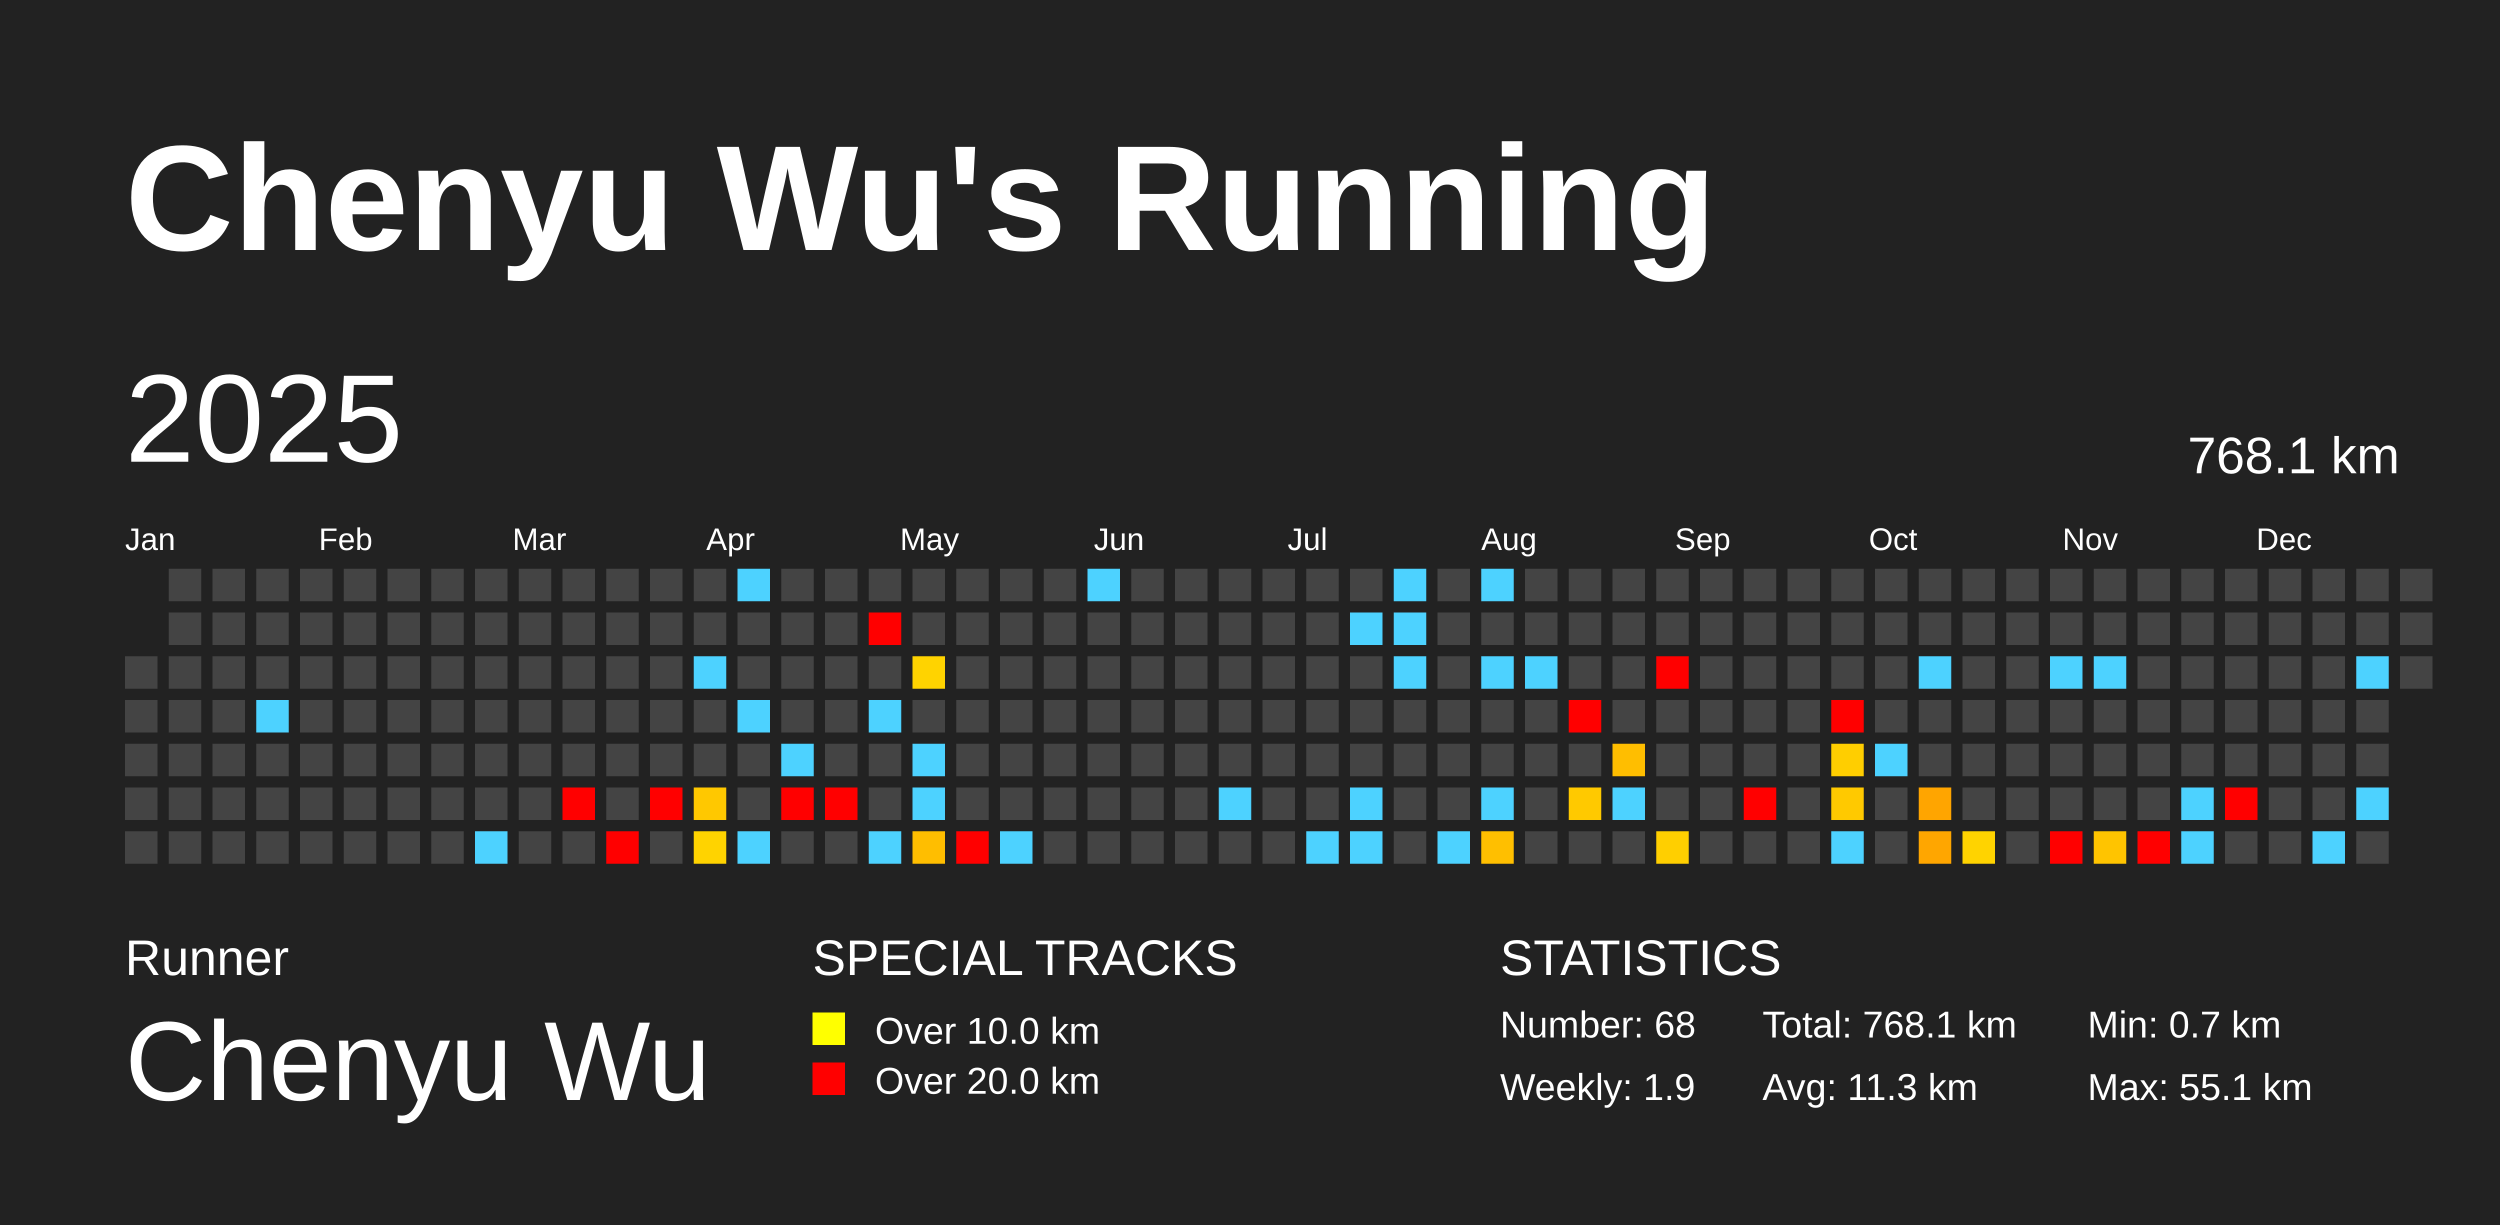
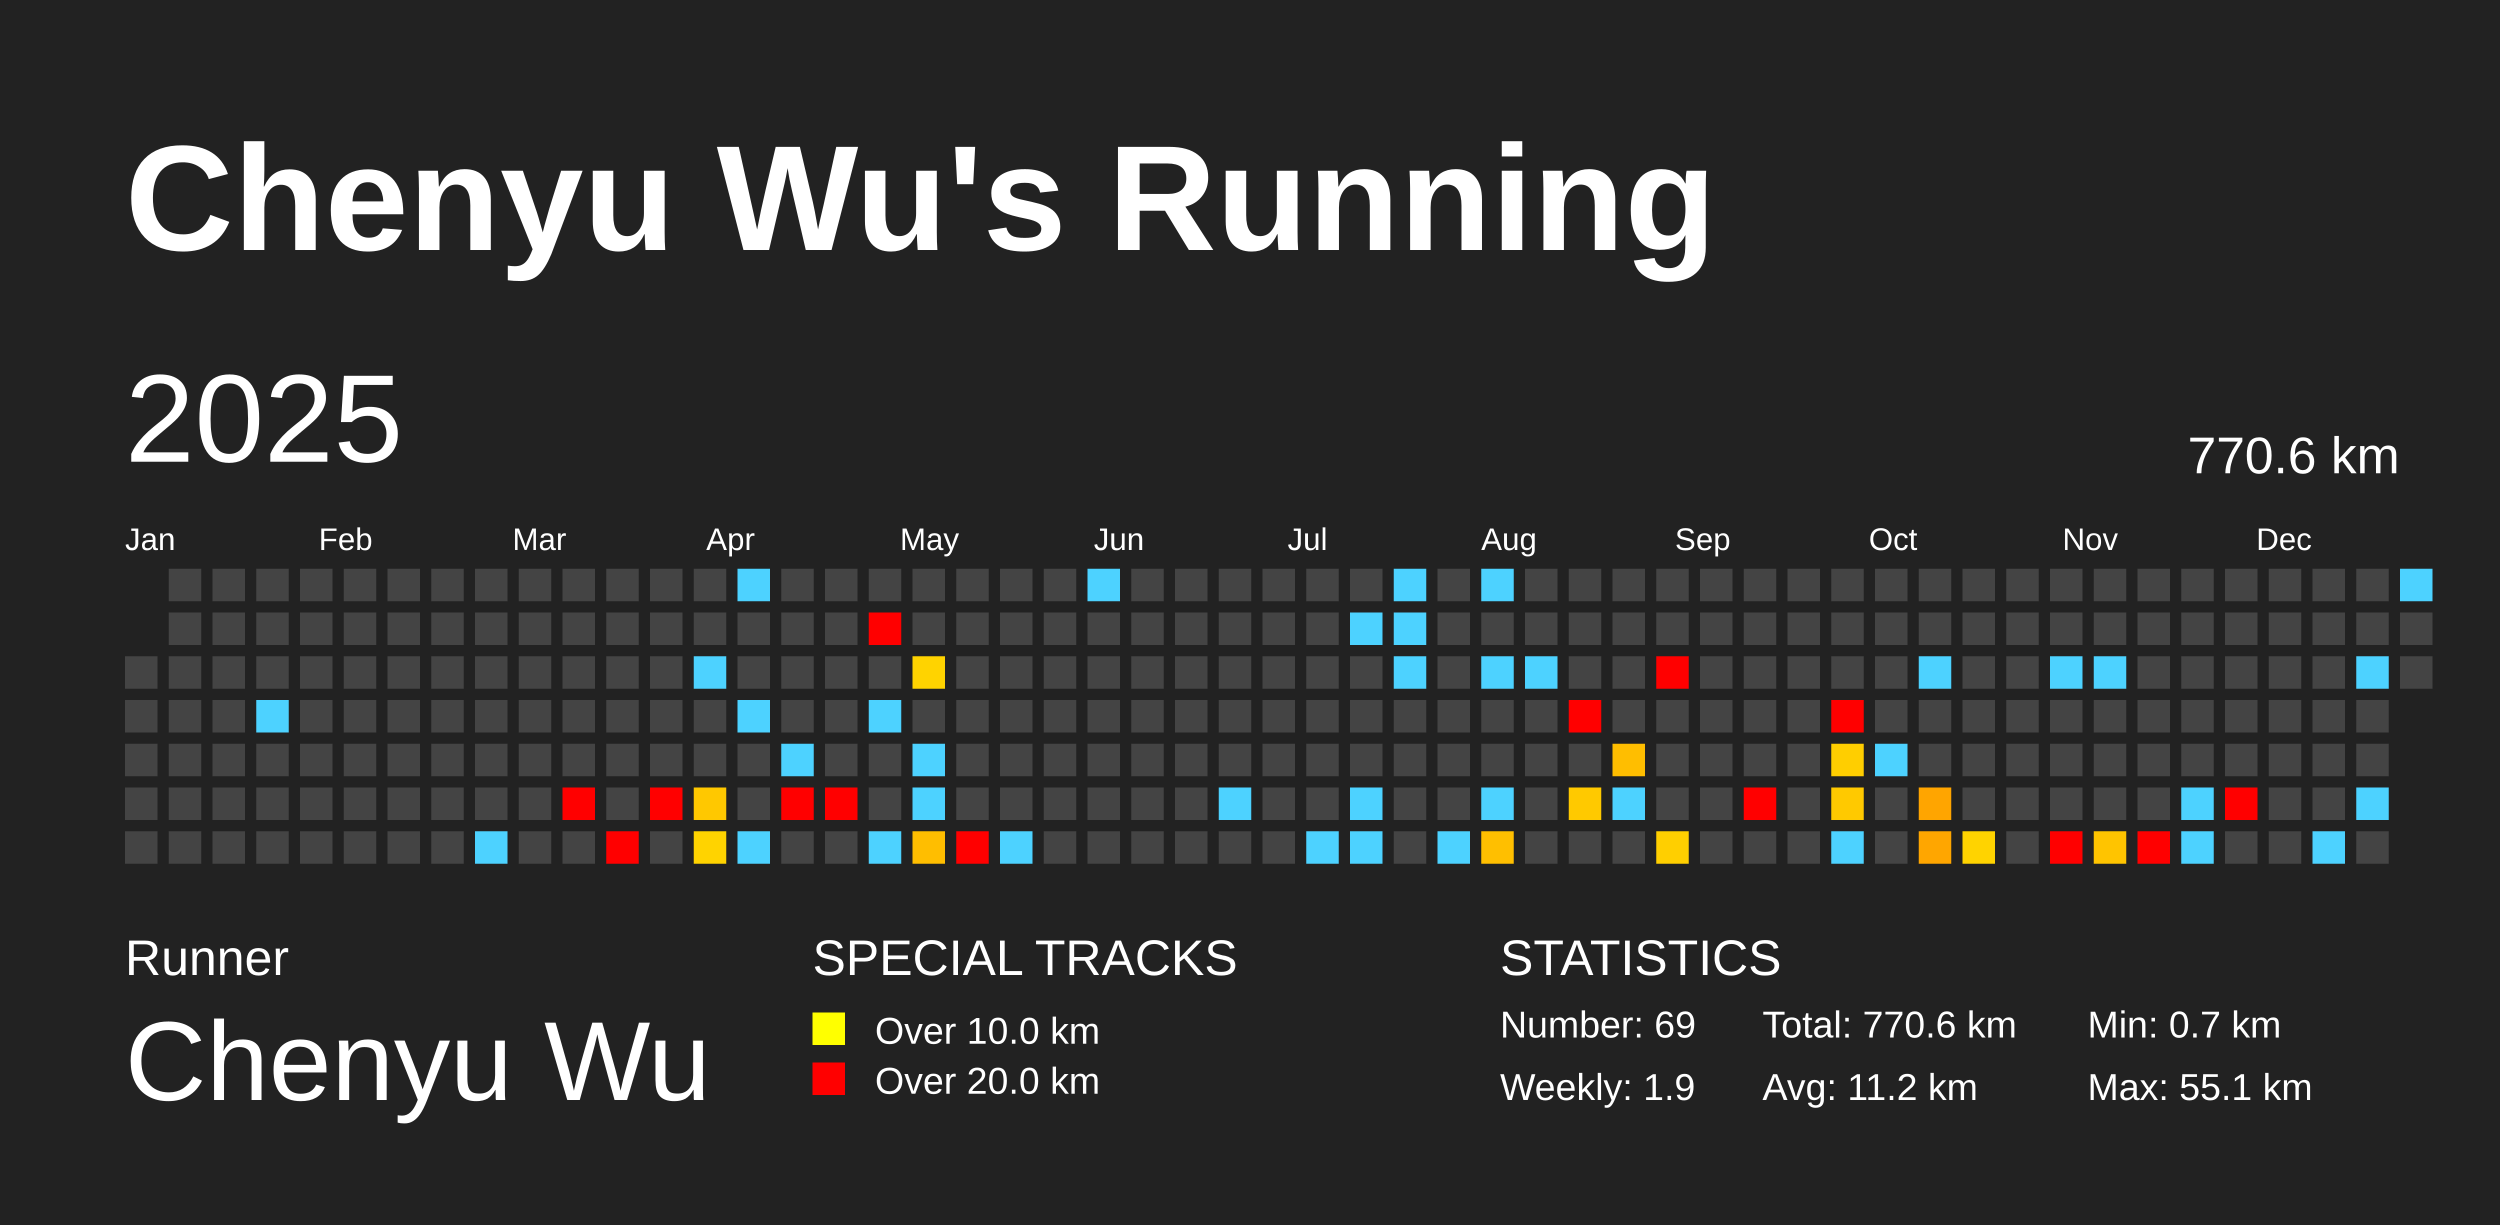
<svg xmlns="http://www.w3.org/2000/svg" baseProfile="full" height="98mm" version="1.1" viewBox="0,0,200,98" width="200mm">
  <defs />
  <rect fill="#222222" height="98" width="200" x="0" y="0" />
  <text fill="#FFFFFF" style="font-size:12px; font-family:Arial; font-weight:bold;" x="10" y="20">Chenyu Wu's Running</text>
  <text fill="#FFFFFF" style="font-size:4px; font-family:Arial" x="10" y="78">Runner</text>
  <text fill="#FFFFFF" style="font-size:9px; font-family:Arial" x="10" y="88">Chenyu Wu</text>
  <text fill="#FFFFFF" style="font-size:4px; font-family:Arial" x="65" y="78">SPECIAL TRACKS</text>
  <rect fill="yellow" height="2.6" width="2.6" x="65" y="81" />
  <text fill="#FFFFFF" style="font-size:3px; font-family:Arial" x="70" y="83.5">Over 10.0 km</text>
  <rect fill="red" height="2.6" width="2.6" x="65" y="85" />
  <text fill="#FFFFFF" style="font-size:3px; font-family:Arial" x="70" y="87.5">Over 20.0 km</text>
  <text fill="#FFFFFF" style="font-size:4px; font-family:Arial" x="120" y="78">STATISTICS</text>
-   <text fill="#FFFFFF" style="font-size:3px; font-family:Arial" x="120" y="83">Number: 68</text>
+   <text fill="#FFFFFF" style="font-size:3px; font-family:Arial" x="120" y="83">Number: 69</text>
  <text fill="#FFFFFF" style="font-size:3px; font-family:Arial" x="120" y="88">Weekly: 1.9</text>
-   <text fill="#FFFFFF" style="font-size:3px; font-family:Arial" x="141" y="83">Total: 768.1 km</text>
-   <text fill="#FFFFFF" style="font-size:3px; font-family:Arial" x="141" y="88">Avg: 11.3 km</text>
+   <text fill="#FFFFFF" style="font-size:3px; font-family:Arial" x="141" y="83">Total: 770.6 km</text>
+   <text fill="#FFFFFF" style="font-size:3px; font-family:Arial" x="141" y="88">Avg: 11.2 km</text>
  <text fill="#FFFFFF" style="font-size:3px; font-family:Arial" x="167" y="83">Min: 0.7 km</text>
  <text fill="#FFFFFF" style="font-size:3px; font-family:Arial" x="167" y="88">Max: 55.1 km</text>
  <text dominant-baseline="hanging" fill="#FFFFFF" style="font-size:10.0px; font-family:Arial;" x="10" y="30">2025</text>
-   <text dominant-baseline="hanging" fill="#FFFFFF" style="font-size:4.125px; font-family:Arial;" x="175" y="35">768.1 km</text>
+   <text dominant-baseline="hanging" fill="#FFFFFF" style="font-size:4.125px; font-family:Arial;" x="175" y="35">770.6 km</text>
  <text fill="#FFFFFF" style="font-size:2.5px; font-family:Arial" x="10.0" y="44">Jan</text>
  <text fill="#FFFFFF" style="font-size:2.5px; font-family:Arial" x="25.5" y="44">Feb</text>
  <text fill="#FFFFFF" style="font-size:2.5px; font-family:Arial" x="41.0" y="44">Mar</text>
  <text fill="#FFFFFF" style="font-size:2.5px; font-family:Arial" x="56.5" y="44">Apr</text>
  <text fill="#FFFFFF" style="font-size:2.5px; font-family:Arial" x="72.0" y="44">May</text>
  <text fill="#FFFFFF" style="font-size:2.5px; font-family:Arial" x="87.5" y="44">Jun</text>
  <text fill="#FFFFFF" style="font-size:2.5px; font-family:Arial" x="103.0" y="44">Jul</text>
  <text fill="#FFFFFF" style="font-size:2.5px; font-family:Arial" x="118.5" y="44">Aug</text>
  <text fill="#FFFFFF" style="font-size:2.5px; font-family:Arial" x="134.0" y="44">Sep</text>
  <text fill="#FFFFFF" style="font-size:2.5px; font-family:Arial" x="149.5" y="44">Oct</text>
  <text fill="#FFFFFF" style="font-size:2.5px; font-family:Arial" x="165.0" y="44">Nov</text>
  <text fill="#FFFFFF" style="font-size:2.5px; font-family:Arial" x="180.5" y="44">Dec</text>
  <rect fill="#444444" height="2.6" width="2.6" x="10.0" y="52.5" />
  <rect fill="#444444" height="2.6" width="2.6" x="10.0" y="56.0" />
  <rect fill="#444444" height="2.6" width="2.6" x="10.0" y="59.5" />
  <rect fill="#444444" height="2.6" width="2.6" x="10.0" y="63.0" />
  <rect fill="#444444" height="2.6" width="2.6" x="10.0" y="66.5" />
  <rect fill="#444444" height="2.6" width="2.6" x="13.5" y="45.5" />
  <rect fill="#444444" height="2.6" width="2.6" x="13.5" y="49.0" />
  <rect fill="#444444" height="2.6" width="2.6" x="13.5" y="52.5" />
  <rect fill="#444444" height="2.6" width="2.6" x="13.5" y="56.0" />
  <rect fill="#444444" height="2.6" width="2.6" x="13.5" y="59.5" />
  <rect fill="#444444" height="2.6" width="2.6" x="13.5" y="63.0" />
  <rect fill="#444444" height="2.6" width="2.6" x="13.5" y="66.5" />
  <rect fill="#444444" height="2.6" width="2.6" x="17.0" y="45.5" />
  <rect fill="#444444" height="2.6" width="2.6" x="17.0" y="49.0" />
  <rect fill="#444444" height="2.6" width="2.6" x="17.0" y="52.5" />
  <rect fill="#444444" height="2.6" width="2.6" x="17.0" y="56.0" />
  <rect fill="#444444" height="2.6" width="2.6" x="17.0" y="59.5" />
  <rect fill="#444444" height="2.6" width="2.6" x="17.0" y="63.0" />
  <rect fill="#444444" height="2.6" width="2.6" x="17.0" y="66.5" />
  <rect fill="#444444" height="2.6" width="2.6" x="20.5" y="45.5" />
  <rect fill="#444444" height="2.6" width="2.6" x="20.5" y="49.0" />
  <rect fill="#444444" height="2.6" width="2.6" x="20.5" y="52.5" />
  <rect fill="#4dd2ff" height="2.6" width="2.6" x="20.5" y="56.0" />
  <rect fill="#444444" height="2.6" width="2.6" x="20.5" y="59.5" />
  <rect fill="#444444" height="2.6" width="2.6" x="20.5" y="63.0" />
  <rect fill="#444444" height="2.6" width="2.6" x="20.5" y="66.5" />
  <rect fill="#444444" height="2.6" width="2.6" x="24.0" y="45.5" />
  <rect fill="#444444" height="2.6" width="2.6" x="24.0" y="49.0" />
  <rect fill="#444444" height="2.6" width="2.6" x="24.0" y="52.5" />
  <rect fill="#444444" height="2.6" width="2.6" x="24.0" y="56.0" />
  <rect fill="#444444" height="2.6" width="2.6" x="24.0" y="59.5" />
  <rect fill="#444444" height="2.6" width="2.6" x="24.0" y="63.0" />
  <rect fill="#444444" height="2.6" width="2.6" x="24.0" y="66.5" />
  <rect fill="#444444" height="2.6" width="2.6" x="27.5" y="45.5" />
  <rect fill="#444444" height="2.6" width="2.6" x="27.5" y="49.0" />
  <rect fill="#444444" height="2.6" width="2.6" x="27.5" y="52.5" />
  <rect fill="#444444" height="2.6" width="2.6" x="27.5" y="56.0" />
  <rect fill="#444444" height="2.6" width="2.6" x="27.5" y="59.5" />
  <rect fill="#444444" height="2.6" width="2.6" x="27.5" y="63.0" />
  <rect fill="#444444" height="2.6" width="2.6" x="27.5" y="66.5" />
  <rect fill="#444444" height="2.6" width="2.6" x="31.0" y="45.5" />
  <rect fill="#444444" height="2.6" width="2.6" x="31.0" y="49.0" />
  <rect fill="#444444" height="2.6" width="2.6" x="31.0" y="52.5" />
  <rect fill="#444444" height="2.6" width="2.6" x="31.0" y="56.0" />
  <rect fill="#444444" height="2.6" width="2.6" x="31.0" y="59.5" />
  <rect fill="#444444" height="2.6" width="2.6" x="31.0" y="63.0" />
  <rect fill="#444444" height="2.6" width="2.6" x="31.0" y="66.5" />
  <rect fill="#444444" height="2.6" width="2.6" x="34.5" y="45.5" />
  <rect fill="#444444" height="2.6" width="2.6" x="34.5" y="49.0" />
  <rect fill="#444444" height="2.6" width="2.6" x="34.5" y="52.5" />
  <rect fill="#444444" height="2.6" width="2.6" x="34.5" y="56.0" />
  <rect fill="#444444" height="2.6" width="2.6" x="34.5" y="59.5" />
  <rect fill="#444444" height="2.6" width="2.6" x="34.5" y="63.0" />
  <rect fill="#444444" height="2.6" width="2.6" x="34.5" y="66.5" />
  <rect fill="#444444" height="2.6" width="2.6" x="38.0" y="45.5" />
  <rect fill="#444444" height="2.6" width="2.6" x="38.0" y="49.0" />
  <rect fill="#444444" height="2.6" width="2.6" x="38.0" y="52.5" />
  <rect fill="#444444" height="2.6" width="2.6" x="38.0" y="56.0" />
  <rect fill="#444444" height="2.6" width="2.6" x="38.0" y="59.5" />
  <rect fill="#444444" height="2.6" width="2.6" x="38.0" y="63.0" />
  <rect fill="#4dd2ff" height="2.6" width="2.6" x="38.0" y="66.5" />
  <rect fill="#444444" height="2.6" width="2.6" x="41.5" y="45.5" />
  <rect fill="#444444" height="2.6" width="2.6" x="41.5" y="49.0" />
  <rect fill="#444444" height="2.6" width="2.6" x="41.5" y="52.5" />
  <rect fill="#444444" height="2.6" width="2.6" x="41.5" y="56.0" />
  <rect fill="#444444" height="2.6" width="2.6" x="41.5" y="59.5" />
  <rect fill="#444444" height="2.6" width="2.6" x="41.5" y="63.0" />
  <rect fill="#444444" height="2.6" width="2.6" x="41.5" y="66.5" />
  <rect fill="#444444" height="2.6" width="2.6" x="45.0" y="45.5" />
  <rect fill="#444444" height="2.6" width="2.6" x="45.0" y="49.0" />
  <rect fill="#444444" height="2.6" width="2.6" x="45.0" y="52.5" />
  <rect fill="#444444" height="2.6" width="2.6" x="45.0" y="56.0" />
  <rect fill="#444444" height="2.6" width="2.6" x="45.0" y="59.5" />
  <rect fill="red" height="2.6" width="2.6" x="45.0" y="63.0" />
  <rect fill="#444444" height="2.6" width="2.6" x="45.0" y="66.5" />
  <rect fill="#444444" height="2.6" width="2.6" x="48.5" y="45.5" />
  <rect fill="#444444" height="2.6" width="2.6" x="48.5" y="49.0" />
  <rect fill="#444444" height="2.6" width="2.6" x="48.5" y="52.5" />
  <rect fill="#444444" height="2.6" width="2.6" x="48.5" y="56.0" />
  <rect fill="#444444" height="2.6" width="2.6" x="48.5" y="59.5" />
  <rect fill="#444444" height="2.6" width="2.6" x="48.5" y="63.0" />
  <rect fill="red" height="2.6" width="2.6" x="48.5" y="66.5" />
  <rect fill="#444444" height="2.6" width="2.6" x="52.0" y="45.5" />
  <rect fill="#444444" height="2.6" width="2.6" x="52.0" y="49.0" />
  <rect fill="#444444" height="2.6" width="2.6" x="52.0" y="52.5" />
  <rect fill="#444444" height="2.6" width="2.6" x="52.0" y="56.0" />
  <rect fill="#444444" height="2.6" width="2.6" x="52.0" y="59.5" />
  <rect fill="red" height="2.6" width="2.6" x="52.0" y="63.0" />
  <rect fill="#444444" height="2.6" width="2.6" x="52.0" y="66.5" />
  <rect fill="#444444" height="2.6" width="2.6" x="55.5" y="45.5" />
  <rect fill="#444444" height="2.6" width="2.6" x="55.5" y="49.0" />
  <rect fill="#4dd2ff" height="2.6" width="2.6" x="55.5" y="52.5" />
  <rect fill="#444444" height="2.6" width="2.6" x="55.5" y="56.0" />
  <rect fill="#444444" height="2.6" width="2.6" x="55.5" y="59.5" />
  <rect fill="#ffc800" height="2.6" width="2.6" x="55.5" y="63.0" />
  <rect fill="#ffd300" height="2.6" width="2.6" x="55.5" y="66.5" />
  <rect fill="#4dd2ff" height="2.6" width="2.6" x="59.0" y="45.5" />
  <rect fill="#444444" height="2.6" width="2.6" x="59.0" y="49.0" />
  <rect fill="#444444" height="2.6" width="2.6" x="59.0" y="52.5" />
  <rect fill="#4dd2ff" height="2.6" width="2.6" x="59.0" y="56.0" />
  <rect fill="#444444" height="2.6" width="2.6" x="59.0" y="59.5" />
  <rect fill="#444444" height="2.6" width="2.6" x="59.0" y="63.0" />
  <rect fill="#4dd2ff" height="2.6" width="2.6" x="59.0" y="66.5" />
  <rect fill="#444444" height="2.6" width="2.6" x="62.5" y="45.5" />
  <rect fill="#444444" height="2.6" width="2.6" x="62.5" y="49.0" />
  <rect fill="#444444" height="2.6" width="2.6" x="62.5" y="52.5" />
  <rect fill="#444444" height="2.6" width="2.6" x="62.5" y="56.0" />
  <rect fill="#4dd2ff" height="2.6" width="2.6" x="62.5" y="59.5" />
  <rect fill="red" height="2.6" width="2.6" x="62.5" y="63.0" />
  <rect fill="#444444" height="2.6" width="2.6" x="62.5" y="66.5" />
  <rect fill="#444444" height="2.6" width="2.6" x="66.0" y="45.5" />
  <rect fill="#444444" height="2.6" width="2.6" x="66.0" y="49.0" />
  <rect fill="#444444" height="2.6" width="2.6" x="66.0" y="52.5" />
  <rect fill="#444444" height="2.6" width="2.6" x="66.0" y="56.0" />
  <rect fill="#444444" height="2.6" width="2.6" x="66.0" y="59.5" />
  <rect fill="red" height="2.6" width="2.6" x="66.0" y="63.0" />
  <rect fill="#444444" height="2.6" width="2.6" x="66.0" y="66.5" />
  <rect fill="#444444" height="2.6" width="2.6" x="69.5" y="45.5" />
  <rect fill="red" height="2.6" width="2.6" x="69.5" y="49.0" />
  <rect fill="#444444" height="2.6" width="2.6" x="69.5" y="52.5" />
  <rect fill="#4dd2ff" height="2.6" width="2.6" x="69.5" y="56.0" />
  <rect fill="#444444" height="2.6" width="2.6" x="69.5" y="59.5" />
  <rect fill="#444444" height="2.6" width="2.6" x="69.5" y="63.0" />
  <rect fill="#4dd2ff" height="2.6" width="2.6" x="69.5" y="66.5" />
  <rect fill="#444444" height="2.6" width="2.6" x="73.0" y="45.5" />
  <rect fill="#444444" height="2.6" width="2.6" x="73.0" y="49.0" />
  <rect fill="#ffd300" height="2.6" width="2.6" x="73.0" y="52.5" />
  <rect fill="#444444" height="2.6" width="2.6" x="73.0" y="56.0" />
  <rect fill="#4dd2ff" height="2.6" width="2.6" x="73.0" y="59.5" />
  <rect fill="#4dd2ff" height="2.6" width="2.6" x="73.0" y="63.0" />
  <rect fill="#ffbe00" height="2.6" width="2.6" x="73.0" y="66.5" />
  <rect fill="#444444" height="2.6" width="2.6" x="76.5" y="45.5" />
  <rect fill="#444444" height="2.6" width="2.6" x="76.5" y="49.0" />
  <rect fill="#444444" height="2.6" width="2.6" x="76.5" y="52.5" />
  <rect fill="#444444" height="2.6" width="2.6" x="76.5" y="56.0" />
  <rect fill="#444444" height="2.6" width="2.6" x="76.5" y="59.5" />
  <rect fill="#444444" height="2.6" width="2.6" x="76.5" y="63.0" />
  <rect fill="red" height="2.6" width="2.6" x="76.5" y="66.5" />
  <rect fill="#444444" height="2.6" width="2.6" x="80.0" y="45.5" />
  <rect fill="#444444" height="2.6" width="2.6" x="80.0" y="49.0" />
  <rect fill="#444444" height="2.6" width="2.6" x="80.0" y="52.5" />
  <rect fill="#444444" height="2.6" width="2.6" x="80.0" y="56.0" />
  <rect fill="#444444" height="2.6" width="2.6" x="80.0" y="59.5" />
  <rect fill="#444444" height="2.6" width="2.6" x="80.0" y="63.0" />
  <rect fill="#4dd2ff" height="2.6" width="2.6" x="80.0" y="66.5" />
  <rect fill="#444444" height="2.6" width="2.6" x="83.5" y="45.5" />
  <rect fill="#444444" height="2.6" width="2.6" x="83.5" y="49.0" />
  <rect fill="#444444" height="2.6" width="2.6" x="83.5" y="52.5" />
  <rect fill="#444444" height="2.6" width="2.6" x="83.5" y="56.0" />
  <rect fill="#444444" height="2.6" width="2.6" x="83.5" y="59.5" />
  <rect fill="#444444" height="2.6" width="2.6" x="83.5" y="63.0" />
  <rect fill="#444444" height="2.6" width="2.6" x="83.5" y="66.5" />
  <rect fill="#4dd2ff" height="2.6" width="2.6" x="87.0" y="45.5" />
  <rect fill="#444444" height="2.6" width="2.6" x="87.0" y="49.0" />
  <rect fill="#444444" height="2.6" width="2.6" x="87.0" y="52.5" />
  <rect fill="#444444" height="2.6" width="2.6" x="87.0" y="56.0" />
  <rect fill="#444444" height="2.6" width="2.6" x="87.0" y="59.5" />
  <rect fill="#444444" height="2.6" width="2.6" x="87.0" y="63.0" />
  <rect fill="#444444" height="2.6" width="2.6" x="87.0" y="66.5" />
  <rect fill="#444444" height="2.6" width="2.6" x="90.5" y="45.5" />
  <rect fill="#444444" height="2.6" width="2.6" x="90.5" y="49.0" />
  <rect fill="#444444" height="2.6" width="2.6" x="90.5" y="52.5" />
  <rect fill="#444444" height="2.6" width="2.6" x="90.5" y="56.0" />
  <rect fill="#444444" height="2.6" width="2.6" x="90.5" y="59.5" />
  <rect fill="#444444" height="2.6" width="2.6" x="90.5" y="63.0" />
  <rect fill="#444444" height="2.6" width="2.6" x="90.5" y="66.5" />
  <rect fill="#444444" height="2.6" width="2.6" x="94.0" y="45.5" />
  <rect fill="#444444" height="2.6" width="2.6" x="94.0" y="49.0" />
  <rect fill="#444444" height="2.6" width="2.6" x="94.0" y="52.5" />
  <rect fill="#444444" height="2.6" width="2.6" x="94.0" y="56.0" />
  <rect fill="#444444" height="2.6" width="2.6" x="94.0" y="59.5" />
  <rect fill="#444444" height="2.6" width="2.6" x="94.0" y="63.0" />
  <rect fill="#444444" height="2.6" width="2.6" x="94.0" y="66.5" />
  <rect fill="#444444" height="2.6" width="2.6" x="97.5" y="45.5" />
  <rect fill="#444444" height="2.6" width="2.6" x="97.5" y="49.0" />
  <rect fill="#444444" height="2.6" width="2.6" x="97.5" y="52.5" />
  <rect fill="#444444" height="2.6" width="2.6" x="97.5" y="56.0" />
  <rect fill="#444444" height="2.6" width="2.6" x="97.5" y="59.5" />
  <rect fill="#4dd2ff" height="2.6" width="2.6" x="97.5" y="63.0" />
  <rect fill="#444444" height="2.6" width="2.6" x="97.5" y="66.5" />
  <rect fill="#444444" height="2.6" width="2.6" x="101.0" y="45.5" />
  <rect fill="#444444" height="2.6" width="2.6" x="101.0" y="49.0" />
  <rect fill="#444444" height="2.6" width="2.6" x="101.0" y="52.5" />
  <rect fill="#444444" height="2.6" width="2.6" x="101.0" y="56.0" />
  <rect fill="#444444" height="2.6" width="2.6" x="101.0" y="59.5" />
  <rect fill="#444444" height="2.6" width="2.6" x="101.0" y="63.0" />
  <rect fill="#444444" height="2.6" width="2.6" x="101.0" y="66.5" />
  <rect fill="#444444" height="2.6" width="2.6" x="104.5" y="45.5" />
  <rect fill="#444444" height="2.6" width="2.6" x="104.5" y="49.0" />
  <rect fill="#444444" height="2.6" width="2.6" x="104.5" y="52.5" />
  <rect fill="#444444" height="2.6" width="2.6" x="104.5" y="56.0" />
  <rect fill="#444444" height="2.6" width="2.6" x="104.5" y="59.5" />
  <rect fill="#444444" height="2.6" width="2.6" x="104.5" y="63.0" />
  <rect fill="#4dd2ff" height="2.6" width="2.6" x="104.5" y="66.5" />
  <rect fill="#444444" height="2.6" width="2.6" x="108.0" y="45.5" />
  <rect fill="#4dd2ff" height="2.6" width="2.6" x="108.0" y="49.0" />
  <rect fill="#444444" height="2.6" width="2.6" x="108.0" y="52.5" />
  <rect fill="#444444" height="2.6" width="2.6" x="108.0" y="56.0" />
  <rect fill="#444444" height="2.6" width="2.6" x="108.0" y="59.5" />
  <rect fill="#4dd2ff" height="2.6" width="2.6" x="108.0" y="63.0" />
  <rect fill="#4dd2ff" height="2.6" width="2.6" x="108.0" y="66.5" />
  <rect fill="#4dd2ff" height="2.6" width="2.6" x="111.5" y="45.5" />
  <rect fill="#4dd2ff" height="2.6" width="2.6" x="111.5" y="49.0" />
  <rect fill="#4dd2ff" height="2.6" width="2.6" x="111.5" y="52.5" />
  <rect fill="#444444" height="2.6" width="2.6" x="111.5" y="56.0" />
  <rect fill="#444444" height="2.6" width="2.6" x="111.5" y="59.5" />
  <rect fill="#444444" height="2.6" width="2.6" x="111.5" y="63.0" />
  <rect fill="#444444" height="2.6" width="2.6" x="111.5" y="66.5" />
  <rect fill="#444444" height="2.6" width="2.6" x="115.0" y="45.5" />
  <rect fill="#444444" height="2.6" width="2.6" x="115.0" y="49.0" />
  <rect fill="#444444" height="2.6" width="2.6" x="115.0" y="52.5" />
  <rect fill="#444444" height="2.6" width="2.6" x="115.0" y="56.0" />
  <rect fill="#444444" height="2.6" width="2.6" x="115.0" y="59.5" />
  <rect fill="#444444" height="2.6" width="2.6" x="115.0" y="63.0" />
  <rect fill="#4dd2ff" height="2.6" width="2.6" x="115.0" y="66.5" />
  <rect fill="#4dd2ff" height="2.6" width="2.6" x="118.5" y="45.5" />
  <rect fill="#444444" height="2.6" width="2.6" x="118.5" y="49.0" />
  <rect fill="#4dd2ff" height="2.6" width="2.6" x="118.5" y="52.5" />
  <rect fill="#444444" height="2.6" width="2.6" x="118.5" y="56.0" />
  <rect fill="#444444" height="2.6" width="2.6" x="118.5" y="59.5" />
  <rect fill="#4dd2ff" height="2.6" width="2.6" x="118.5" y="63.0" />
  <rect fill="#ffbf00" height="2.6" width="2.6" x="118.5" y="66.5" />
  <rect fill="#444444" height="2.6" width="2.6" x="122.0" y="45.5" />
  <rect fill="#444444" height="2.6" width="2.6" x="122.0" y="49.0" />
  <rect fill="#4dd2ff" height="2.6" width="2.6" x="122.0" y="52.5" />
  <rect fill="#444444" height="2.6" width="2.6" x="122.0" y="56.0" />
  <rect fill="#444444" height="2.6" width="2.6" x="122.0" y="59.5" />
  <rect fill="#444444" height="2.6" width="2.6" x="122.0" y="63.0" />
  <rect fill="#444444" height="2.6" width="2.6" x="122.0" y="66.5" />
  <rect fill="#444444" height="2.6" width="2.6" x="125.5" y="45.5" />
  <rect fill="#444444" height="2.6" width="2.6" x="125.5" y="49.0" />
  <rect fill="#444444" height="2.6" width="2.6" x="125.5" y="52.5" />
  <rect fill="red" height="2.6" width="2.6" x="125.5" y="56.0" />
  <rect fill="#444444" height="2.6" width="2.6" x="125.5" y="59.5" />
  <rect fill="#ffc900" height="2.6" width="2.6" x="125.5" y="63.0" />
  <rect fill="#444444" height="2.6" width="2.6" x="125.5" y="66.5" />
  <rect fill="#444444" height="2.6" width="2.6" x="129.0" y="45.5" />
  <rect fill="#444444" height="2.6" width="2.6" x="129.0" y="49.0" />
  <rect fill="#444444" height="2.6" width="2.6" x="129.0" y="52.5" />
  <rect fill="#444444" height="2.6" width="2.6" x="129.0" y="56.0" />
  <rect fill="#ffbe00" height="2.6" width="2.6" x="129.0" y="59.5" />
  <rect fill="#4dd2ff" height="2.6" width="2.6" x="129.0" y="63.0" />
  <rect fill="#444444" height="2.6" width="2.6" x="129.0" y="66.5" />
  <rect fill="#444444" height="2.6" width="2.6" x="132.5" y="45.5" />
  <rect fill="#444444" height="2.6" width="2.6" x="132.5" y="49.0" />
  <rect fill="red" height="2.6" width="2.6" x="132.5" y="52.5" />
  <rect fill="#444444" height="2.6" width="2.6" x="132.5" y="56.0" />
  <rect fill="#444444" height="2.6" width="2.6" x="132.5" y="59.5" />
  <rect fill="#444444" height="2.6" width="2.6" x="132.5" y="63.0" />
  <rect fill="#ffcf00" height="2.6" width="2.6" x="132.5" y="66.5" />
  <rect fill="#444444" height="2.6" width="2.6" x="136.0" y="45.5" />
  <rect fill="#444444" height="2.6" width="2.6" x="136.0" y="49.0" />
  <rect fill="#444444" height="2.6" width="2.6" x="136.0" y="52.5" />
  <rect fill="#444444" height="2.6" width="2.6" x="136.0" y="56.0" />
  <rect fill="#444444" height="2.6" width="2.6" x="136.0" y="59.5" />
  <rect fill="#444444" height="2.6" width="2.6" x="136.0" y="63.0" />
  <rect fill="#444444" height="2.6" width="2.6" x="136.0" y="66.5" />
  <rect fill="#444444" height="2.6" width="2.6" x="139.5" y="45.5" />
  <rect fill="#444444" height="2.6" width="2.6" x="139.5" y="49.0" />
  <rect fill="#444444" height="2.6" width="2.6" x="139.5" y="52.5" />
  <rect fill="#444444" height="2.6" width="2.6" x="139.5" y="56.0" />
  <rect fill="#444444" height="2.6" width="2.6" x="139.5" y="59.5" />
  <rect fill="red" height="2.6" width="2.6" x="139.5" y="63.0" />
  <rect fill="#444444" height="2.6" width="2.6" x="139.5" y="66.5" />
  <rect fill="#444444" height="2.6" width="2.6" x="143.0" y="45.5" />
  <rect fill="#444444" height="2.6" width="2.6" x="143.0" y="49.0" />
  <rect fill="#444444" height="2.6" width="2.6" x="143.0" y="52.5" />
  <rect fill="#444444" height="2.6" width="2.6" x="143.0" y="56.0" />
  <rect fill="#444444" height="2.6" width="2.6" x="143.0" y="59.5" />
  <rect fill="#444444" height="2.6" width="2.6" x="143.0" y="63.0" />
  <rect fill="#444444" height="2.6" width="2.6" x="143.0" y="66.5" />
  <rect fill="#444444" height="2.6" width="2.6" x="146.5" y="45.5" />
  <rect fill="#444444" height="2.6" width="2.6" x="146.5" y="49.0" />
  <rect fill="#444444" height="2.6" width="2.6" x="146.5" y="52.5" />
  <rect fill="red" height="2.6" width="2.6" x="146.5" y="56.0" />
  <rect fill="#ffce00" height="2.6" width="2.6" x="146.5" y="59.5" />
  <rect fill="#ffc900" height="2.6" width="2.6" x="146.5" y="63.0" />
  <rect fill="#4dd2ff" height="2.6" width="2.6" x="146.5" y="66.5" />
  <rect fill="#444444" height="2.6" width="2.6" x="150.0" y="45.5" />
  <rect fill="#444444" height="2.6" width="2.6" x="150.0" y="49.0" />
  <rect fill="#444444" height="2.6" width="2.6" x="150.0" y="52.5" />
  <rect fill="#444444" height="2.6" width="2.6" x="150.0" y="56.0" />
  <rect fill="#4dd2ff" height="2.6" width="2.6" x="150.0" y="59.5" />
  <rect fill="#444444" height="2.6" width="2.6" x="150.0" y="63.0" />
  <rect fill="#444444" height="2.6" width="2.6" x="150.0" y="66.5" />
  <rect fill="#444444" height="2.6" width="2.6" x="153.5" y="45.5" />
  <rect fill="#444444" height="2.6" width="2.6" x="153.5" y="49.0" />
  <rect fill="#4dd2ff" height="2.6" width="2.6" x="153.5" y="52.5" />
  <rect fill="#444444" height="2.6" width="2.6" x="153.5" y="56.0" />
  <rect fill="#444444" height="2.6" width="2.6" x="153.5" y="59.5" />
  <rect fill="#ffa500" height="2.6" width="2.6" x="153.5" y="63.0" />
  <rect fill="#ffa600" height="2.6" width="2.6" x="153.5" y="66.5" />
  <rect fill="#444444" height="2.6" width="2.6" x="157.0" y="45.5" />
  <rect fill="#444444" height="2.6" width="2.6" x="157.0" y="49.0" />
  <rect fill="#444444" height="2.6" width="2.6" x="157.0" y="52.5" />
  <rect fill="#444444" height="2.6" width="2.6" x="157.0" y="56.0" />
  <rect fill="#444444" height="2.6" width="2.6" x="157.0" y="59.5" />
  <rect fill="#444444" height="2.6" width="2.6" x="157.0" y="63.0" />
  <rect fill="#ffd300" height="2.6" width="2.6" x="157.0" y="66.5" />
  <rect fill="#444444" height="2.6" width="2.6" x="160.5" y="45.5" />
  <rect fill="#444444" height="2.6" width="2.6" x="160.5" y="49.0" />
  <rect fill="#444444" height="2.6" width="2.6" x="160.5" y="52.5" />
  <rect fill="#444444" height="2.6" width="2.6" x="160.5" y="56.0" />
  <rect fill="#444444" height="2.6" width="2.6" x="160.5" y="59.5" />
  <rect fill="#444444" height="2.6" width="2.6" x="160.5" y="63.0" />
  <rect fill="#444444" height="2.6" width="2.6" x="160.5" y="66.5" />
  <rect fill="#444444" height="2.6" width="2.6" x="164.0" y="45.5" />
  <rect fill="#444444" height="2.6" width="2.6" x="164.0" y="49.0" />
  <rect fill="#4dd2ff" height="2.6" width="2.6" x="164.0" y="52.5" />
  <rect fill="#444444" height="2.6" width="2.6" x="164.0" y="56.0" />
  <rect fill="#444444" height="2.6" width="2.6" x="164.0" y="59.5" />
  <rect fill="#444444" height="2.6" width="2.6" x="164.0" y="63.0" />
  <rect fill="red" height="2.6" width="2.6" x="164.0" y="66.5" />
  <rect fill="#444444" height="2.6" width="2.6" x="167.5" y="45.5" />
  <rect fill="#444444" height="2.6" width="2.6" x="167.5" y="49.0" />
  <rect fill="#4dd2ff" height="2.6" width="2.6" x="167.5" y="52.5" />
  <rect fill="#444444" height="2.6" width="2.6" x="167.5" y="56.0" />
  <rect fill="#444444" height="2.6" width="2.6" x="167.5" y="59.5" />
  <rect fill="#444444" height="2.6" width="2.6" x="167.5" y="63.0" />
  <rect fill="#ffc400" height="2.6" width="2.6" x="167.5" y="66.5" />
  <rect fill="#444444" height="2.6" width="2.6" x="171.0" y="45.5" />
  <rect fill="#444444" height="2.6" width="2.6" x="171.0" y="49.0" />
  <rect fill="#444444" height="2.6" width="2.6" x="171.0" y="52.5" />
  <rect fill="#444444" height="2.6" width="2.6" x="171.0" y="56.0" />
  <rect fill="#444444" height="2.6" width="2.6" x="171.0" y="59.5" />
  <rect fill="#444444" height="2.6" width="2.6" x="171.0" y="63.0" />
  <rect fill="red" height="2.6" width="2.6" x="171.0" y="66.5" />
  <rect fill="#444444" height="2.6" width="2.6" x="174.5" y="45.5" />
  <rect fill="#444444" height="2.6" width="2.6" x="174.5" y="49.0" />
  <rect fill="#444444" height="2.6" width="2.6" x="174.5" y="52.5" />
  <rect fill="#444444" height="2.6" width="2.6" x="174.5" y="56.0" />
  <rect fill="#444444" height="2.6" width="2.6" x="174.5" y="59.5" />
  <rect fill="#4dd2ff" height="2.6" width="2.6" x="174.5" y="63.0" />
  <rect fill="#4dd2ff" height="2.6" width="2.6" x="174.5" y="66.5" />
  <rect fill="#444444" height="2.6" width="2.6" x="178.0" y="45.5" />
  <rect fill="#444444" height="2.6" width="2.6" x="178.0" y="49.0" />
  <rect fill="#444444" height="2.6" width="2.6" x="178.0" y="52.5" />
  <rect fill="#444444" height="2.6" width="2.6" x="178.0" y="56.0" />
  <rect fill="#444444" height="2.6" width="2.6" x="178.0" y="59.5" />
  <rect fill="red" height="2.6" width="2.6" x="178.0" y="63.0" />
  <rect fill="#444444" height="2.6" width="2.6" x="178.0" y="66.5" />
  <rect fill="#444444" height="2.6" width="2.6" x="181.5" y="45.5" />
  <rect fill="#444444" height="2.6" width="2.6" x="181.5" y="49.0" />
  <rect fill="#444444" height="2.6" width="2.6" x="181.5" y="52.5" />
  <rect fill="#444444" height="2.6" width="2.6" x="181.5" y="56.0" />
  <rect fill="#444444" height="2.6" width="2.6" x="181.5" y="59.5" />
  <rect fill="#444444" height="2.6" width="2.6" x="181.5" y="63.0" />
  <rect fill="#444444" height="2.6" width="2.6" x="181.5" y="66.5" />
  <rect fill="#444444" height="2.6" width="2.6" x="185.0" y="45.5" />
  <rect fill="#444444" height="2.6" width="2.6" x="185.0" y="49.0" />
  <rect fill="#444444" height="2.6" width="2.6" x="185.0" y="52.5" />
  <rect fill="#444444" height="2.6" width="2.6" x="185.0" y="56.0" />
  <rect fill="#444444" height="2.6" width="2.6" x="185.0" y="59.5" />
  <rect fill="#444444" height="2.6" width="2.6" x="185.0" y="63.0" />
  <rect fill="#4dd2ff" height="2.6" width="2.6" x="185.0" y="66.5" />
  <rect fill="#444444" height="2.6" width="2.6" x="188.5" y="45.5" />
  <rect fill="#444444" height="2.6" width="2.6" x="188.5" y="49.0" />
  <rect fill="#4dd2ff" height="2.6" width="2.6" x="188.5" y="52.5" />
  <rect fill="#444444" height="2.6" width="2.6" x="188.5" y="56.0" />
  <rect fill="#444444" height="2.6" width="2.6" x="188.5" y="59.5" />
  <rect fill="#4dd2ff" height="2.6" width="2.6" x="188.5" y="63.0" />
  <rect fill="#444444" height="2.6" width="2.6" x="188.5" y="66.5" />
-   <rect fill="#444444" height="2.6" width="2.6" x="192.0" y="45.5" />
+   <rect fill="#4dd2ff" height="2.6" width="2.6" x="192.0" y="45.5" />
  <rect fill="#444444" height="2.6" width="2.6" x="192.0" y="49.0" />
  <rect fill="#444444" height="2.6" width="2.6" x="192.0" y="52.5" />
</svg>
